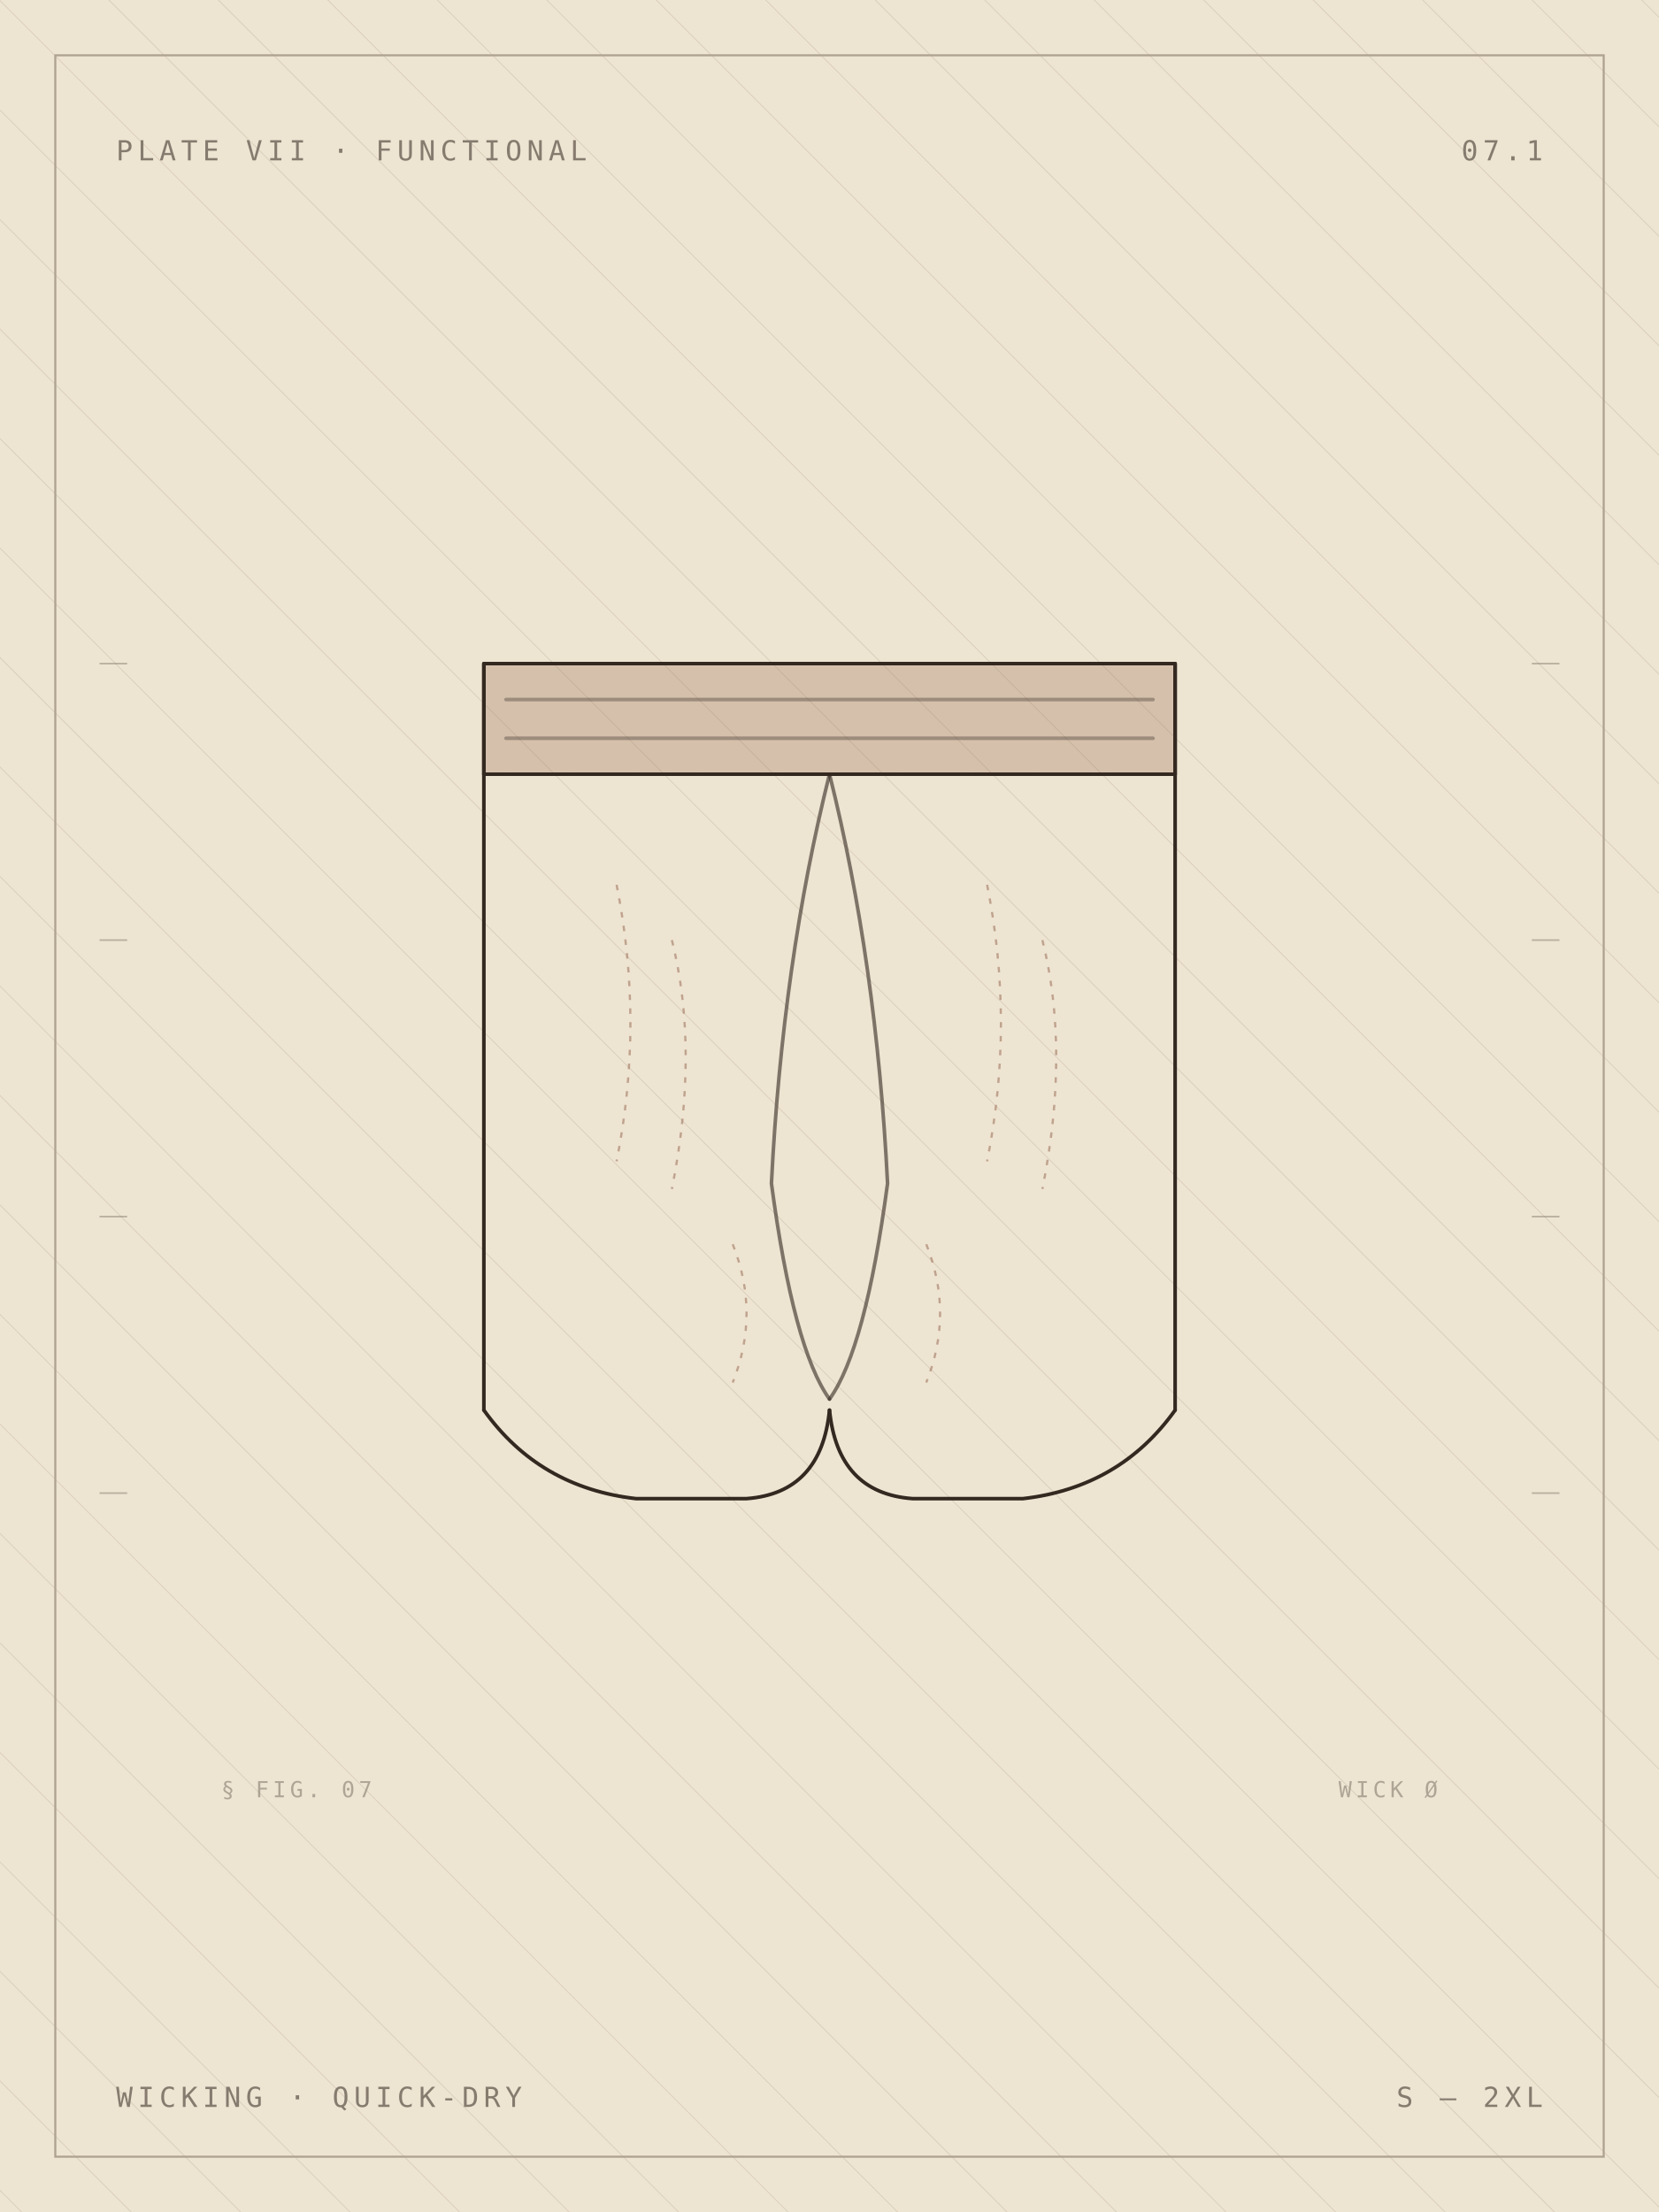
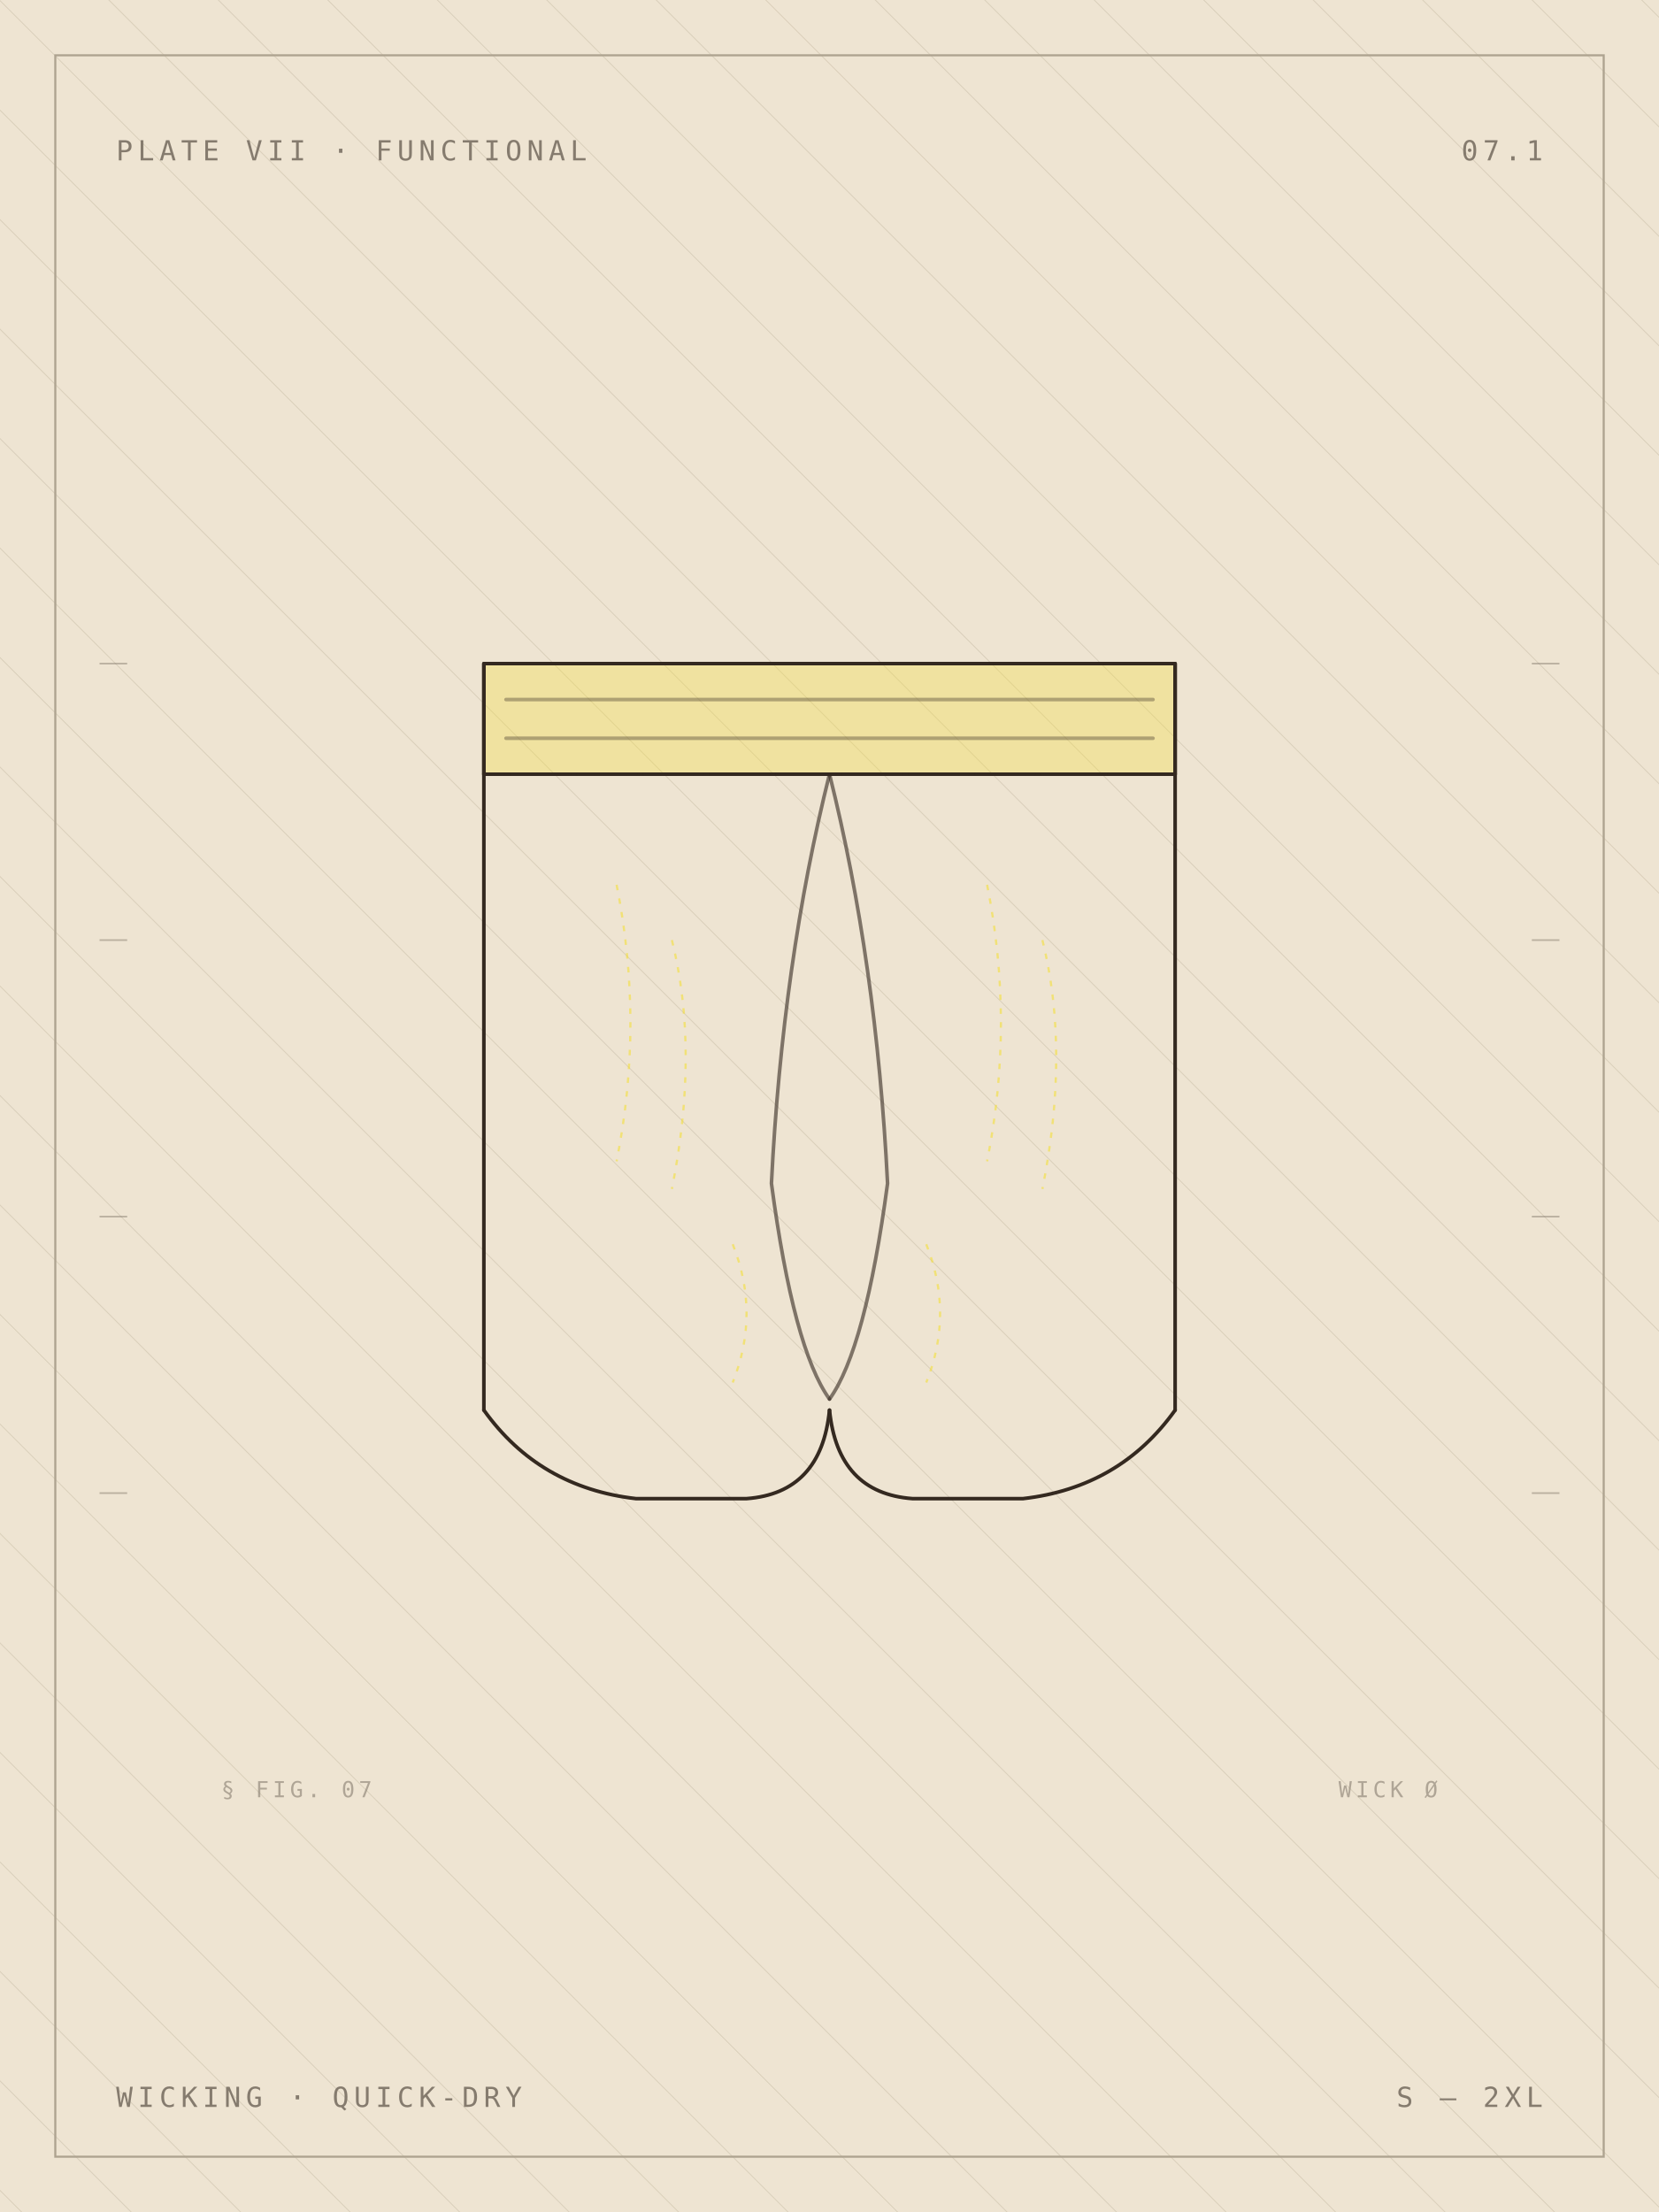
<svg xmlns="http://www.w3.org/2000/svg" viewBox="0 0 600 800" preserveAspectRatio="xMidYMid slice">
  <defs>
    <pattern id="hatch" width="28" height="28" patternUnits="userSpaceOnUse" patternTransform="rotate(135)">
      <line x1="0" y1="0" x2="0" y2="28" stroke="#C9BEA8" stroke-width="0.6" />
    </pattern>
  </defs>
  <rect width="600" height="800" fill="#EEE4D2" />
  <rect width="600" height="800" fill="url(#hatch)" opacity="0.55" />
  <rect x="20" y="20" width="560" height="760" fill="none" stroke="#AEA390" stroke-width="0.75" />
  <g font-family="ui-monospace, monospace" font-size="10" letter-spacing="1.8" fill="#857B6E">
    <text x="42" y="58">PLATE VII · FUNCTIONAL</text>
    <text x="558" y="58" text-anchor="end">07.1</text>
    <text x="42" y="762">WICKING · QUICK-DRY</text>
    <text x="558" y="762" text-anchor="end">S — 2XL</text>
  </g>
  <g stroke="#857B6E" stroke-width="0.6" opacity="0.5">
    <line x1="36" y1="240" x2="46" y2="240" />
    <line x1="36" y1="340" x2="46" y2="340" />
    <line x1="36" y1="440" x2="46" y2="440" />
    <line x1="36" y1="540" x2="46" y2="540" />
    <line x1="554" y1="240" x2="564" y2="240" />
    <line x1="554" y1="340" x2="564" y2="340" />
    <line x1="554" y1="440" x2="564" y2="440" />
    <line x1="554" y1="540" x2="564" y2="540" />
  </g>
  <g transform="translate(175, 240)" fill="none" stroke="#342920" stroke-width="1.3" stroke-linecap="round" stroke-linejoin="round">
-     <rect x="0" y="0" width="250" height="40" fill="#996D56" fill-opacity="0.3" />
+     <rect x="0" y="0" width="250" height="40" fill="#F4DD2D" fill-opacity="0.3" />
    <rect x="0" y="0" width="250" height="40" />
    <line x1="8" y1="13" x2="242" y2="13" stroke-opacity="0.35" />
    <line x1="8" y1="27" x2="242" y2="27" stroke-opacity="0.35" />
    <line x1="0" y1="40" x2="0" y2="270" />
    <line x1="250" y1="40" x2="250" y2="270" />
    <path d="M 0 270 Q 20 298 55 302 L 95 302 Q 122 300 125 270" />
    <path d="M 125 270 Q 128 300 155 302 L 195 302 Q 230 298 250 270" />
    <path d="M 125 40 Q 108 108 104 188 Q 112 248 125 266" stroke-opacity="0.6" />
    <path d="M 125 40 Q 142 108 146 188 Q 138 248 125 266" stroke-opacity="0.6" />
    <path d="M 4 40 L 246 40" stroke-dasharray="3 3" stroke-opacity="0.45" />
  </g>
-   <g transform="translate(175, 240)" fill="none" stroke="#996D56" stroke-width="0.8" stroke-opacity="0.55">
+   <g transform="translate(175, 240)" fill="none" stroke="#F4DD2D" stroke-width="0.8" stroke-opacity="0.55">
    <path d="M 48 80 Q 58 130 48 180" stroke-dasharray="2 3" />
    <path d="M 68 100 Q 78 140 68 190" stroke-dasharray="2 3" />
    <path d="M 182 80 Q 192 130 182 180" stroke-dasharray="2 3" />
    <path d="M 202 100 Q 212 140 202 190" stroke-dasharray="2 3" />
    <path d="M 90 210 Q 100 235 90 260" stroke-dasharray="2 3" />
    <path d="M 160 210 Q 170 235 160 260" stroke-dasharray="2 3" />
  </g>
  <g font-family="ui-monospace, monospace" font-size="8" letter-spacing="1.4" fill="#857B6E" opacity="0.6">
    <text x="80" y="650">§ FIG. 07</text>
    <text x="520" y="650" text-anchor="end">WICK Ø</text>
  </g>
</svg>
